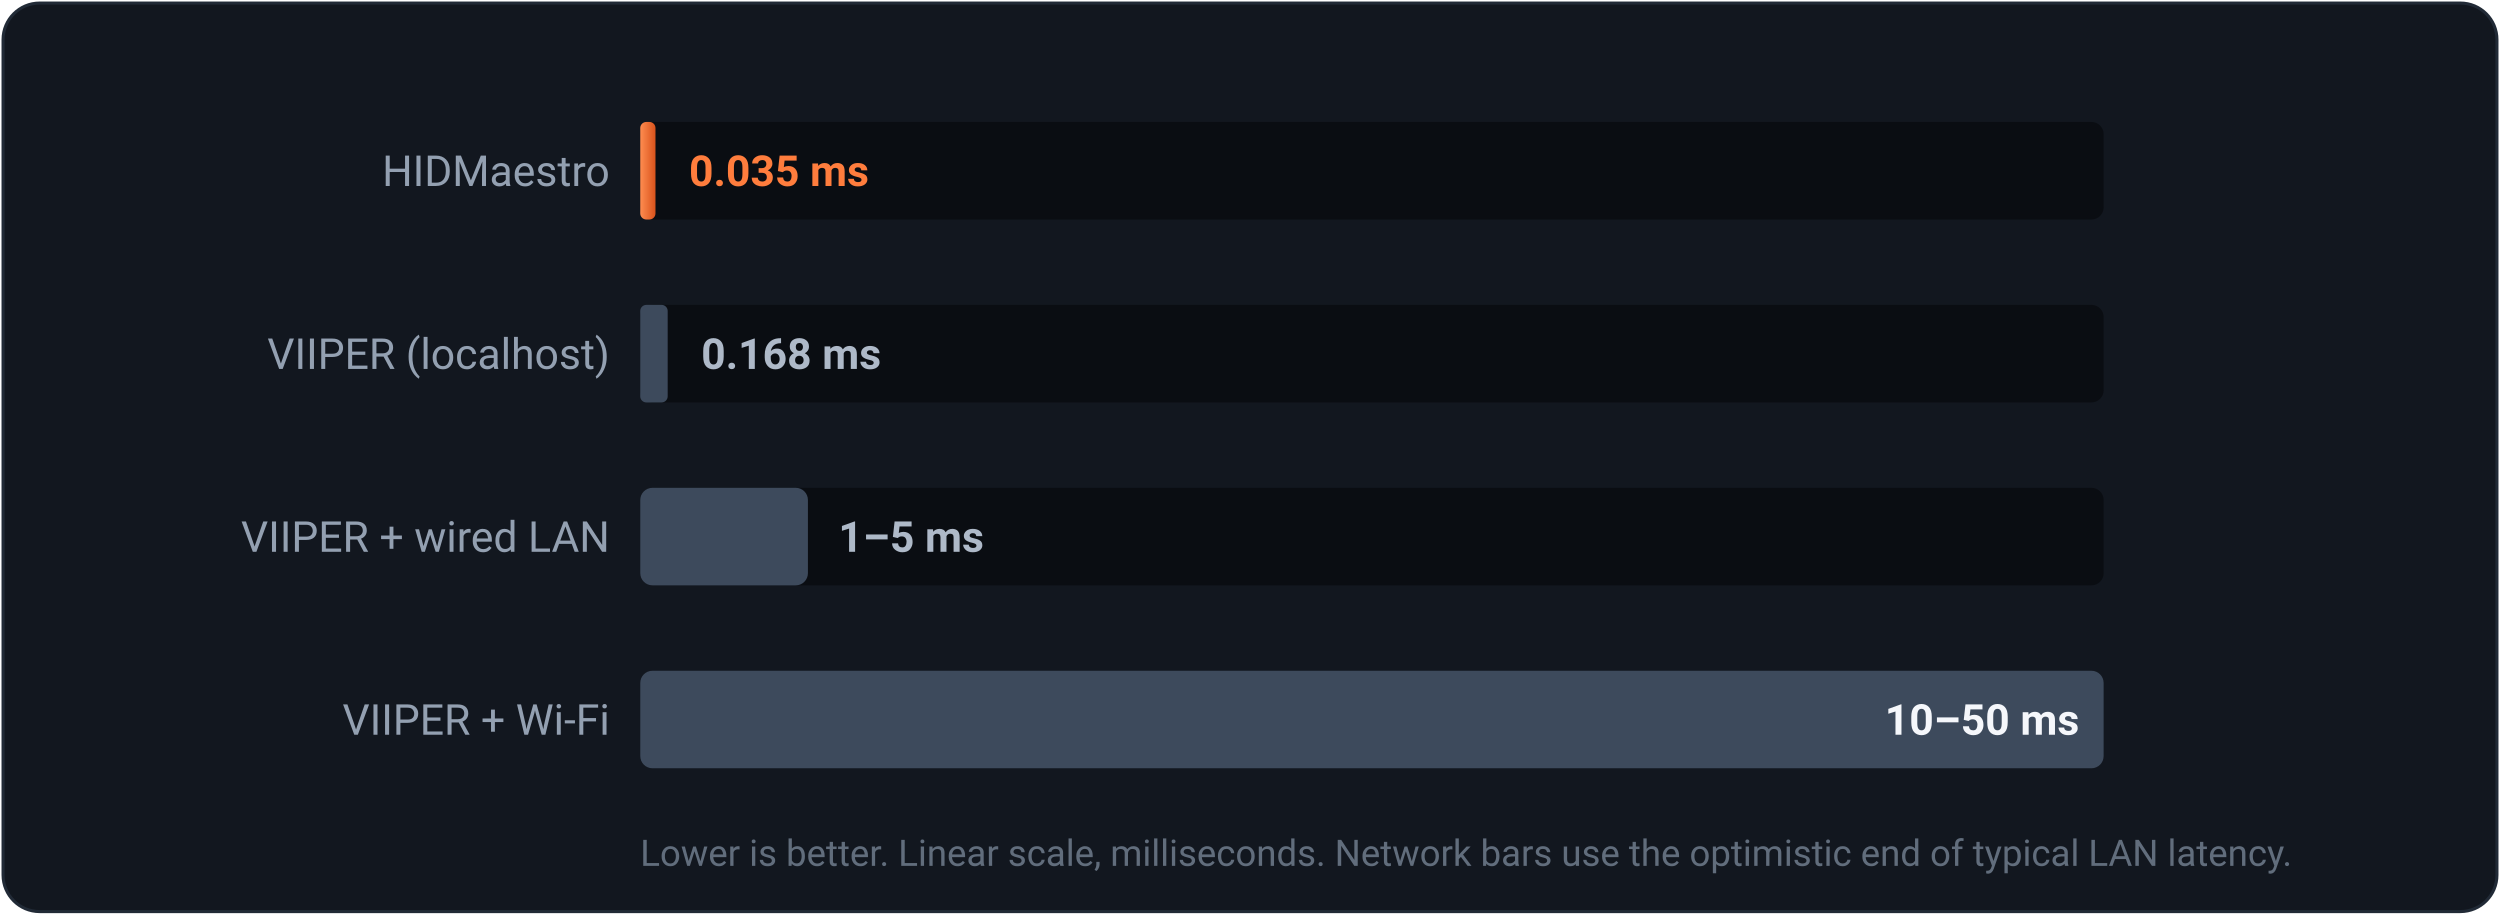
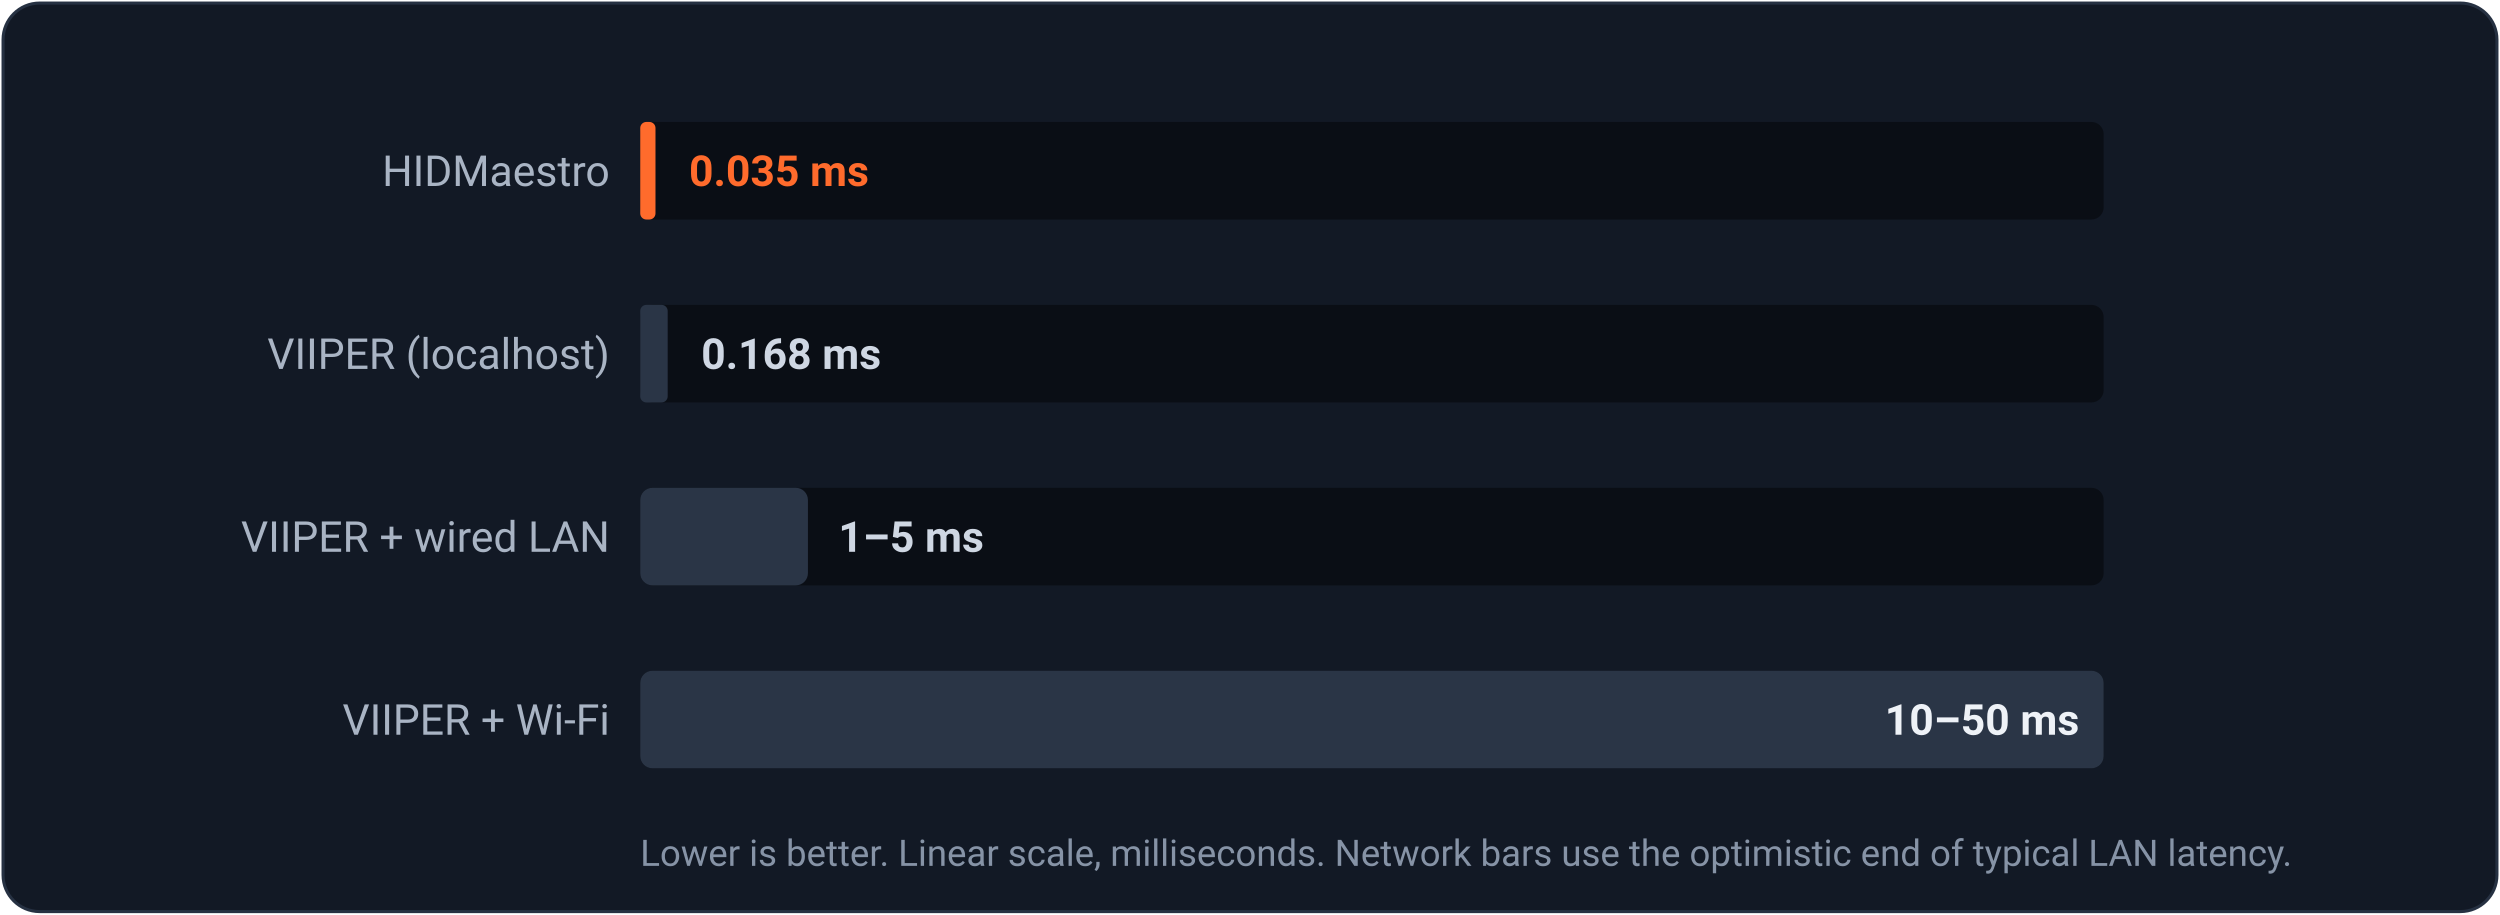
- <svg xmlns="http://www.w3.org/2000/svg" viewBox="0 0 820 300" font-family="'Segoe UI', -apple-system, BlinkMacSystemFont, Roboto, Helvetica, Arial, sans-serif" role="img" aria-label="Input latency, lower is better. HIDMaestro 0.035 ms. VIIPER localhost 0.168 ms. VIIPER over wired LAN 1 to 5 ms. VIIPER over Wi-Fi 10 to 50 ms.">
-   <defs>
-     <linearGradient id="ember" x1="0" y1="0" x2="1" y2="0">
-       <stop offset="0" stop-color="#ff8c50" />
-       <stop offset="1" stop-color="#d9531c" />
-     </linearGradient>
-   </defs>
-   <rect x="1" y="1" width="818" height="298" rx="12" fill="#12171f" stroke="#212a36" />
-   <text x="200" y="61" text-anchor="end" fill="#93a0b1" font-size="14">HIDMaestro</text>
-   <rect x="210" y="40" width="480" height="32" rx="4" fill="#0a0d12" />
-   <rect x="210" y="40" width="5" height="32" rx="2" fill="url(#ember)" />
-   <text x="226" y="61" fill="#ff7d3d" font-size="14" font-weight="700">0.035 ms</text>
-   <text x="200" y="121" text-anchor="end" fill="#93a0b1" font-size="14">VIIPER (localhost)</text>
-   <rect x="210" y="100" width="480" height="32" rx="4" fill="#0a0d12" />
-   <rect x="210" y="100" width="9" height="32" rx="2" fill="#3d4a5c" />
-   <text x="230" y="121" fill="#aeb9c8" font-size="14" font-weight="700">0.168 ms</text>
-   <text x="200" y="181" text-anchor="end" fill="#93a0b1" font-size="14">VIIPER + wired LAN</text>
-   <rect x="210" y="160" width="480" height="32" rx="4" fill="#0a0d12" />
-   <rect x="210" y="160" width="55" height="32" rx="4" fill="#3d4a5c" />
-   <text x="275" y="181" fill="#aeb9c8" font-size="14" font-weight="700">1–5 ms</text>
-   <text x="200" y="241" text-anchor="end" fill="#93a0b1" font-size="14">VIIPER + Wi-Fi</text>
-   <rect x="210" y="220" width="480" height="32" rx="4" fill="#0a0d12" />
-   <rect x="210" y="220" width="480" height="32" rx="4" fill="#3d4a5c" />
-   <text x="682" y="241" text-anchor="end" fill="#f5f7fb" font-size="14" font-weight="700">10–50 ms</text>
-   <text x="210" y="284" fill="#616d7c" font-size="12">Lower is better. Linear scale, milliseconds. Network bars use the optimistic end of typical LAN latency.</text>
+ <svg xmlns="http://www.w3.org/2000/svg" viewBox="0 0 820 300" font-family="'Segoe UI Variable Text', 'Segoe UI', system-ui, -apple-system, Roboto, Arial, sans-serif" style="font-variant-numeric: tabular-nums" role="img" aria-label="Input latency, lower is better. HIDMaestro 0.035 ms. VIIPER localhost 0.168 ms. VIIPER over wired LAN 1 to 5 ms. VIIPER over Wi-Fi 10 to 50 ms.">
+   <rect x="1" y="1" width="818" height="298" rx="12" fill="#121925" stroke="#263142" />
+   <text x="200" y="61" text-anchor="end" fill="#a9b4c4" font-size="14">HIDMaestro</text>
+   <rect x="210" y="40" width="480" height="32" rx="4" fill="#0a0e15" />
+   <rect x="210" y="40" width="5" height="32" rx="2" fill="#ff6b2c" />
+   <text x="226" y="61" fill="#ff6b2c" font-size="14" font-weight="700">0.035 ms</text>
+   <text x="200" y="121" text-anchor="end" fill="#a9b4c4" font-size="14">VIIPER (localhost)</text>
+   <rect x="210" y="100" width="480" height="32" rx="4" fill="#0a0e15" />
+   <rect x="210" y="100" width="9" height="32" rx="2" fill="#2a3546" />
+   <text x="230" y="121" fill="#cfd7e3" font-size="14" font-weight="700">0.168 ms</text>
+   <text x="200" y="181" text-anchor="end" fill="#a9b4c4" font-size="14">VIIPER + wired LAN</text>
+   <rect x="210" y="160" width="480" height="32" rx="4" fill="#0a0e15" />
+   <rect x="210" y="160" width="55" height="32" rx="4" fill="#2a3546" />
+   <text x="275" y="181" fill="#cfd7e3" font-size="14" font-weight="700">1–5 ms</text>
+   <text x="200" y="241" text-anchor="end" fill="#a9b4c4" font-size="14">VIIPER + Wi-Fi</text>
+   <rect x="210" y="220" width="480" height="32" rx="4" fill="#0a0e15" />
+   <rect x="210" y="220" width="480" height="32" rx="4" fill="#2a3546" />
+   <text x="682" y="241" text-anchor="end" fill="#eef2f7" font-size="14" font-weight="700">10–50 ms</text>
+   <text x="210" y="284" fill="#8693a6" font-size="12">Lower is better. Linear scale, milliseconds. Network bars use the optimistic end of typical LAN latency.</text>
</svg>
